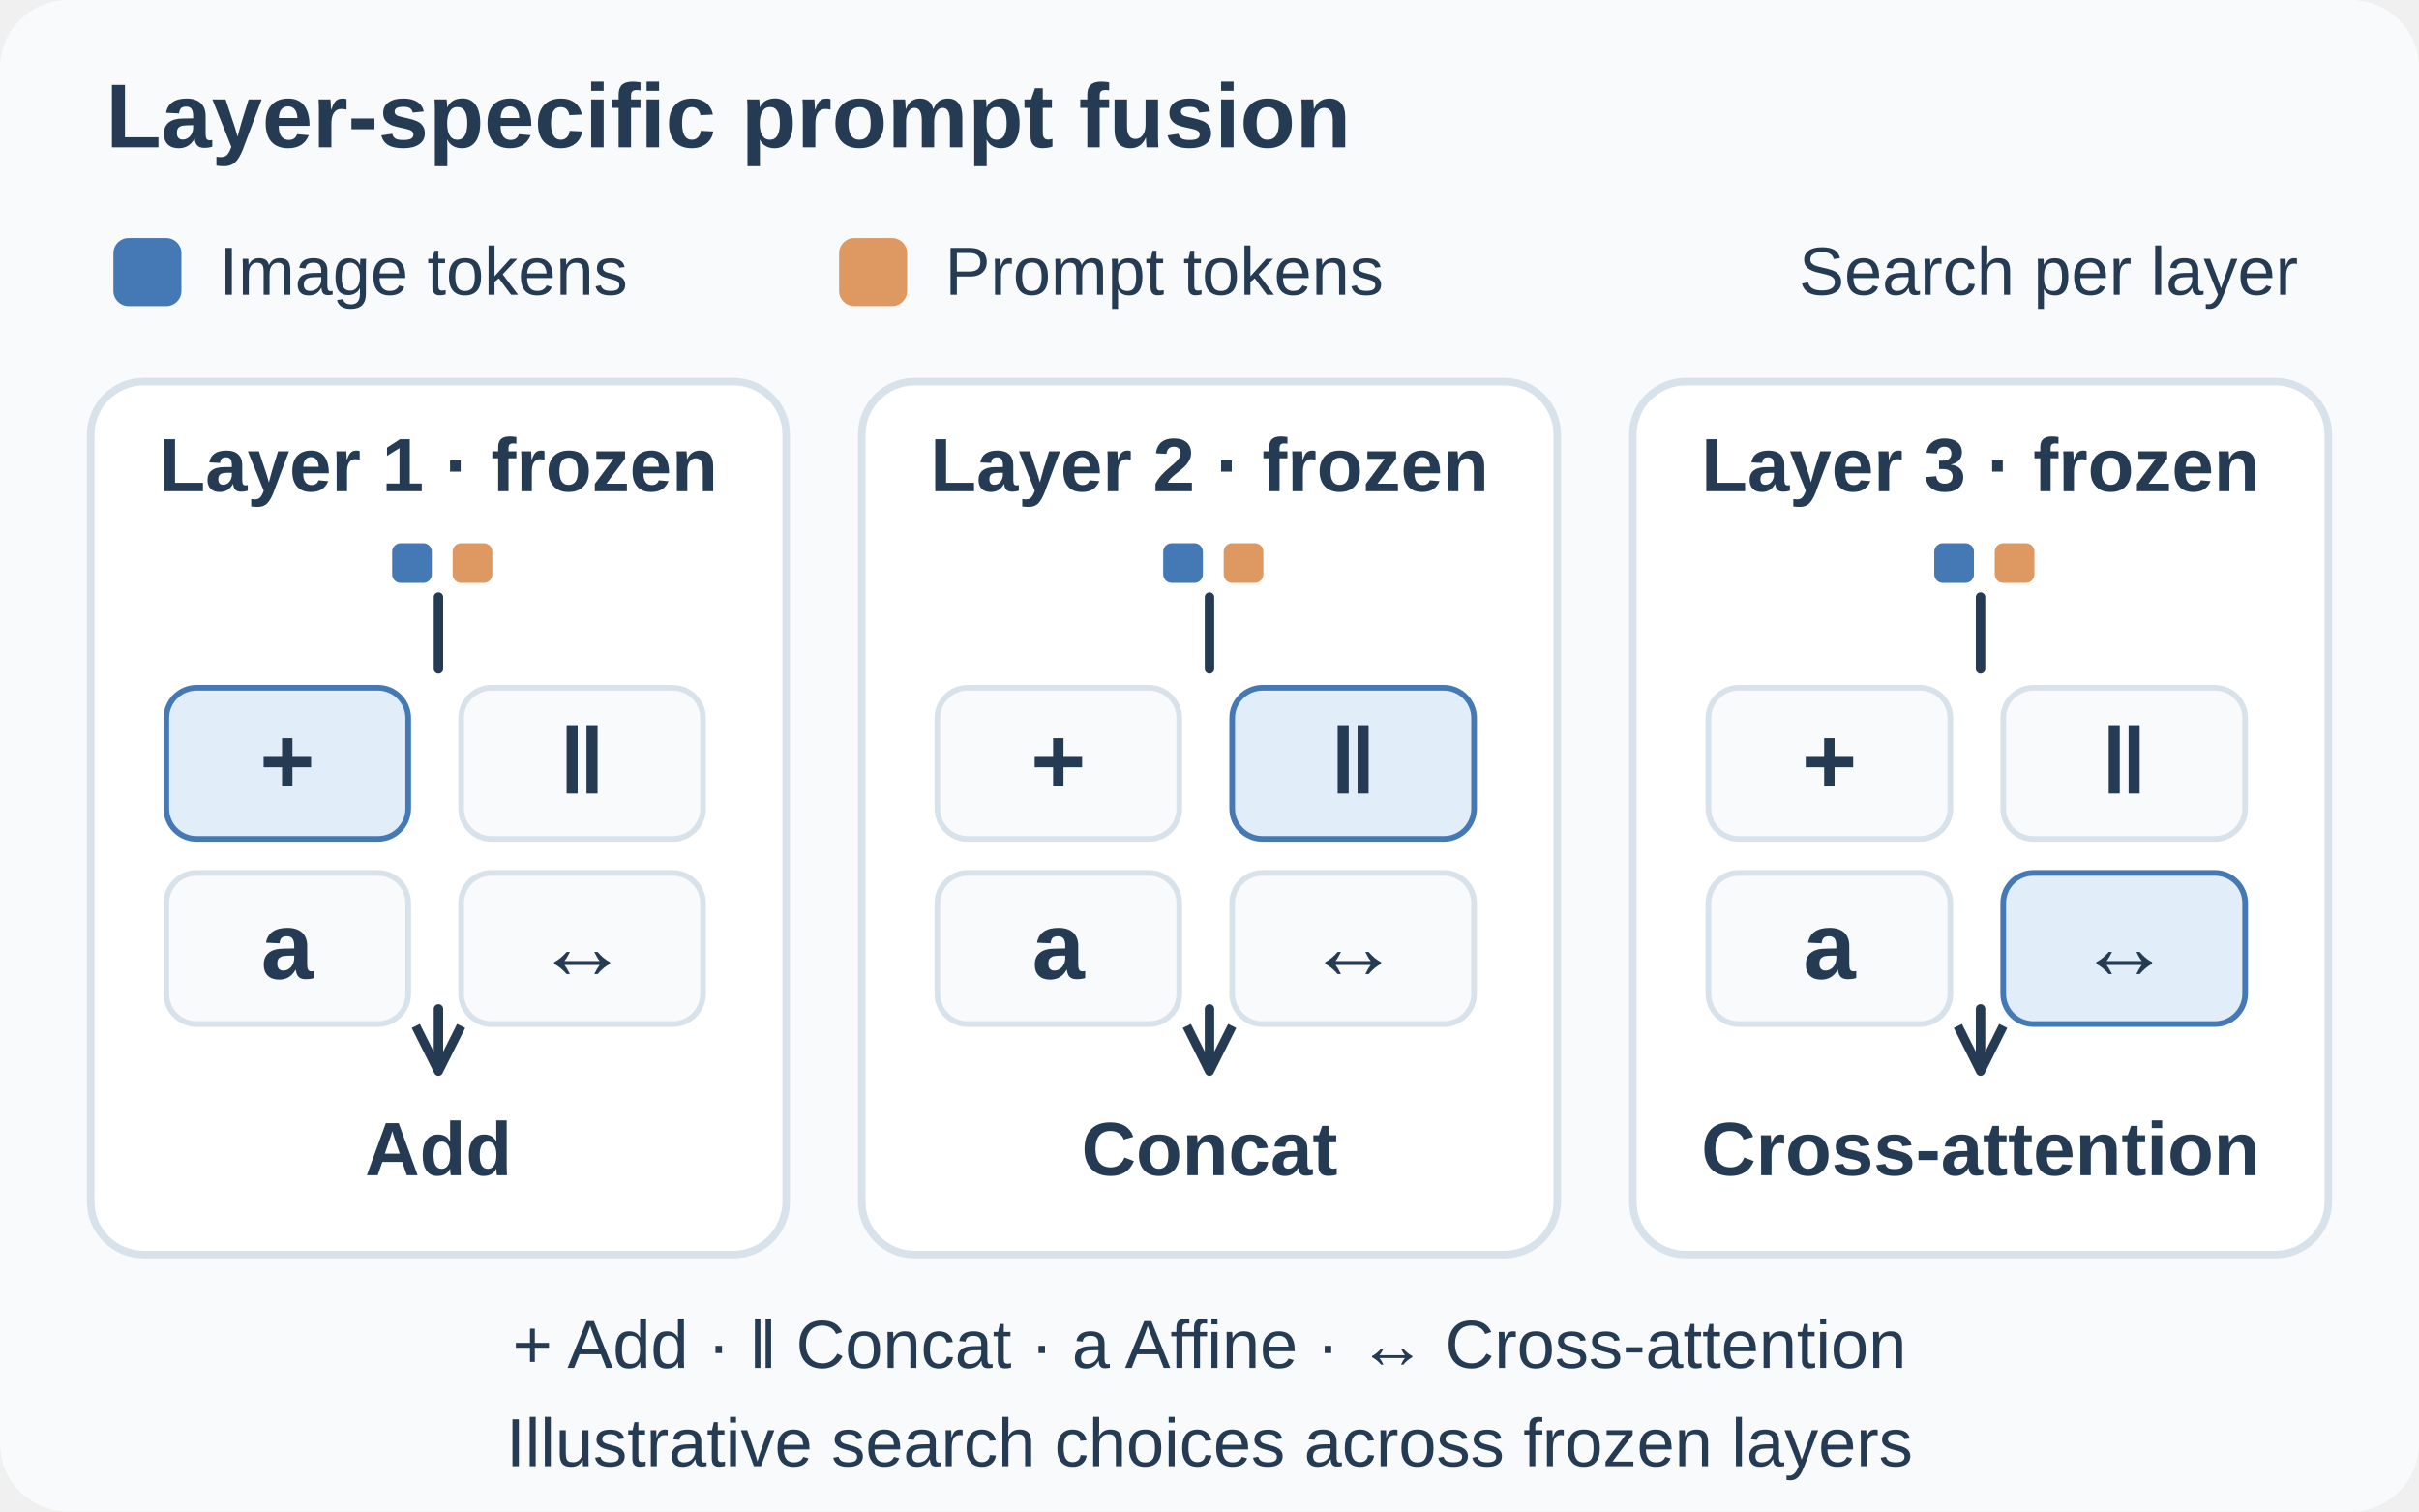
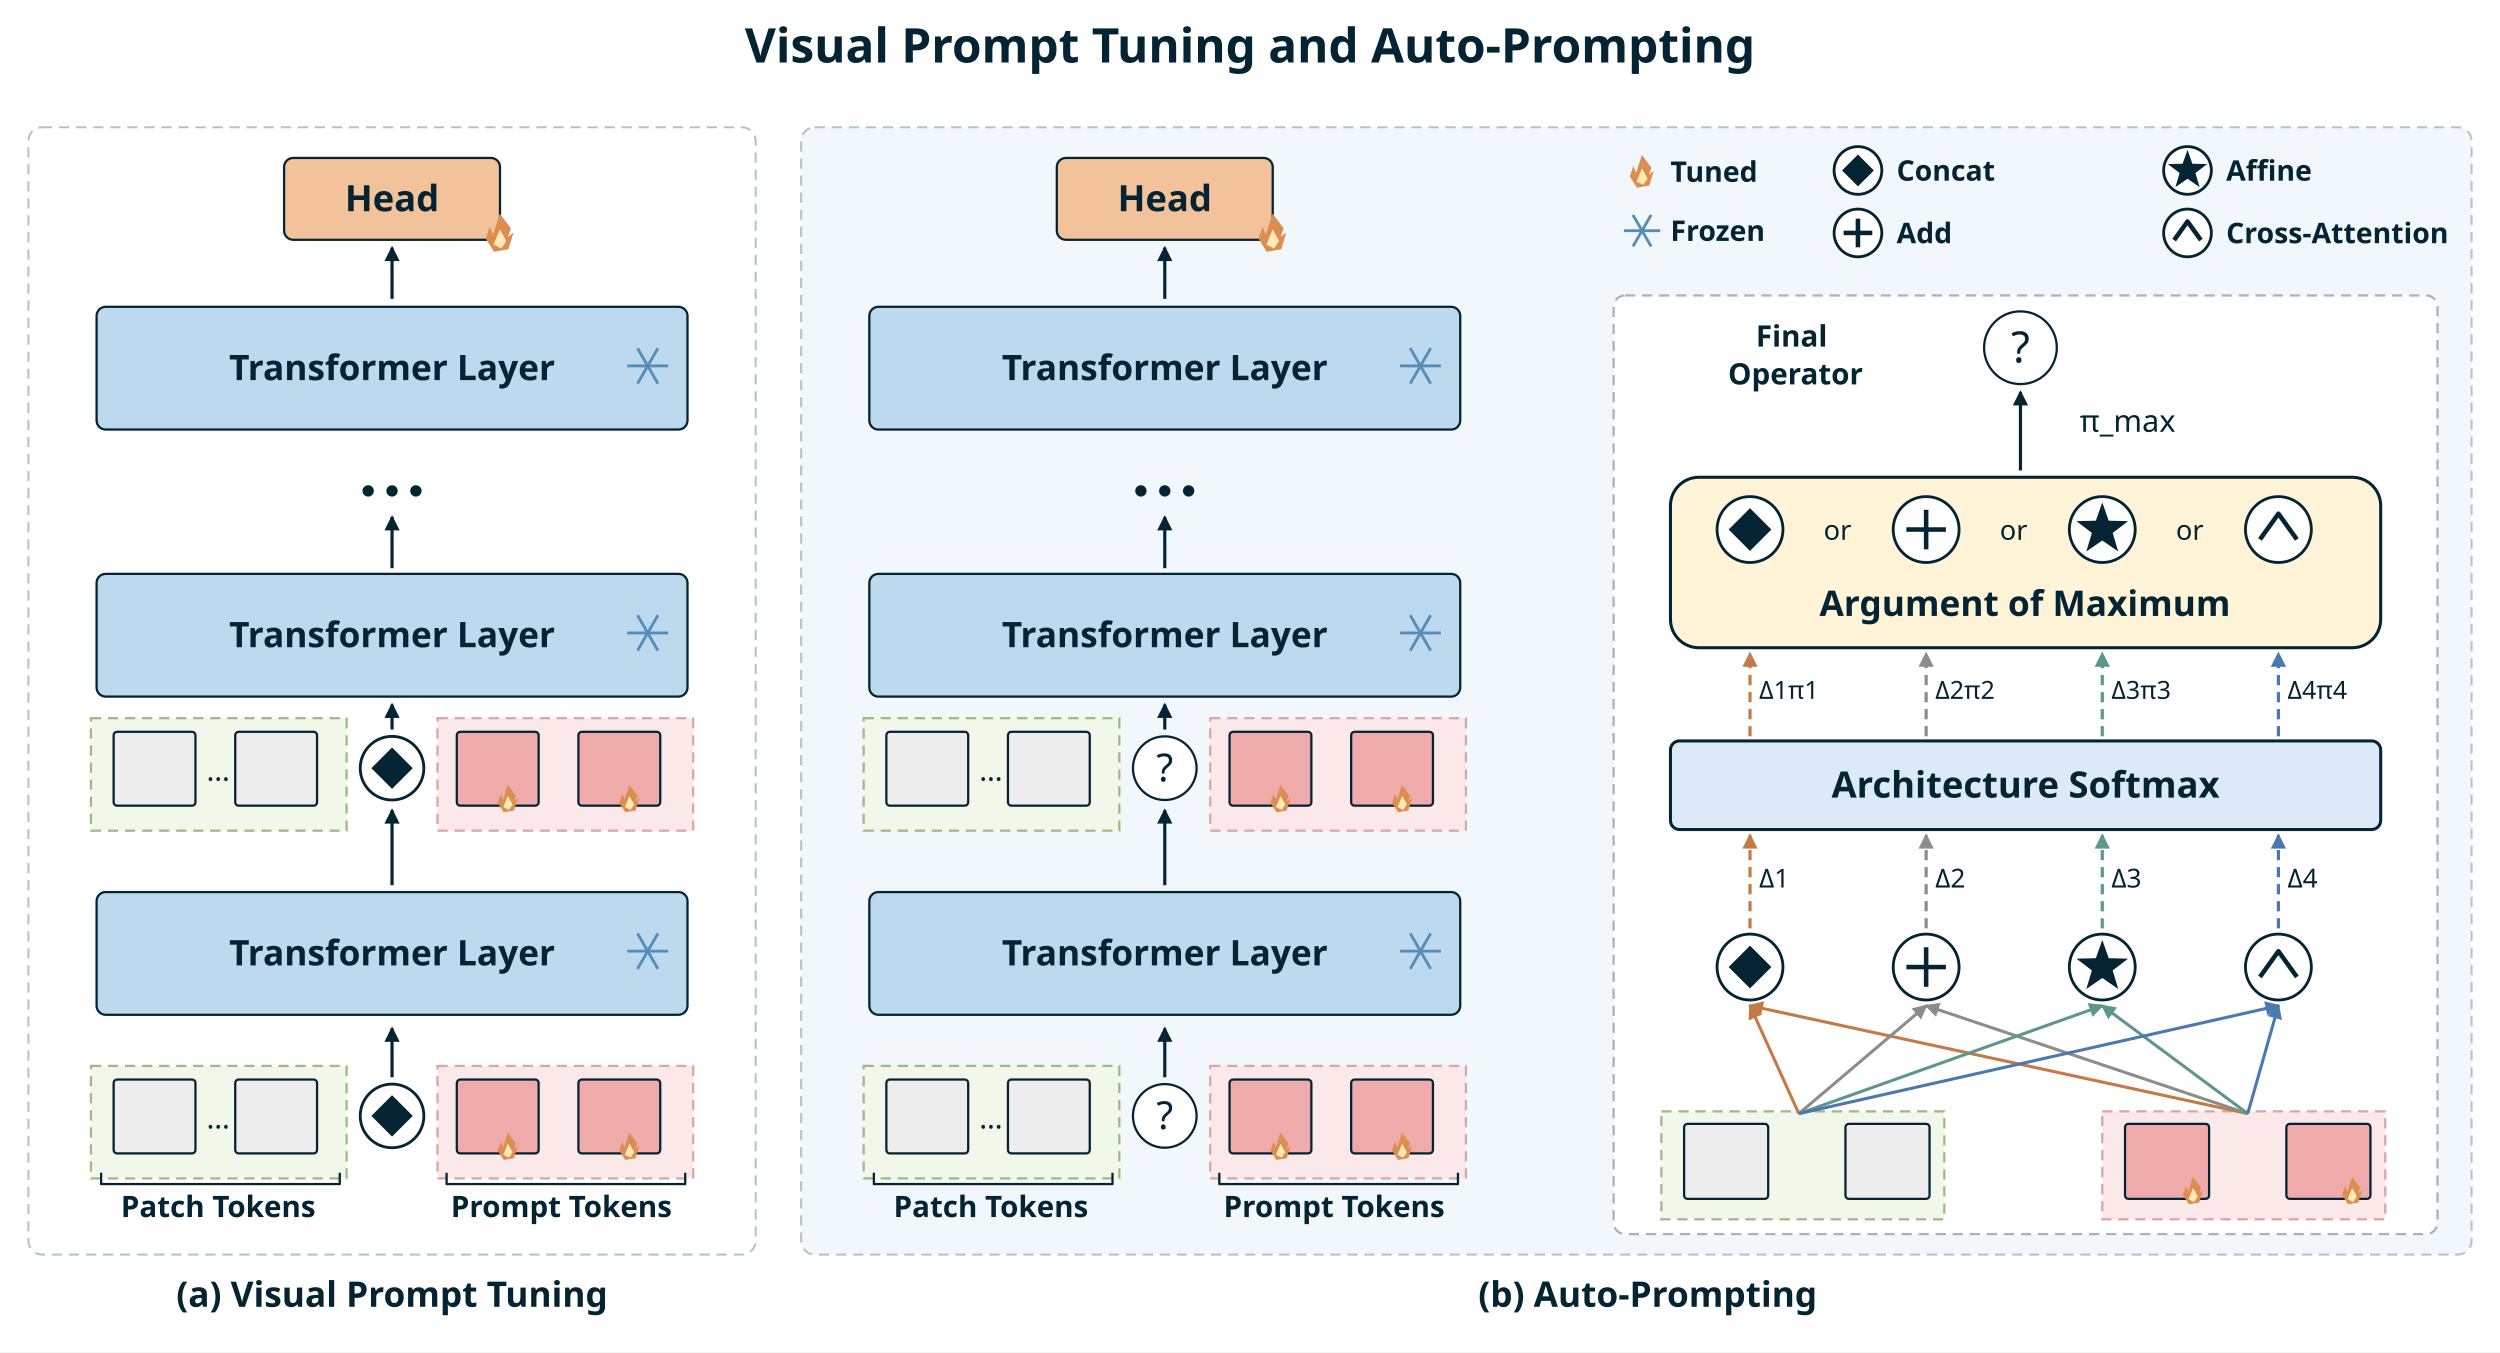
- <svg xmlns="http://www.w3.org/2000/svg" viewBox="0 0 640 400" role="img" aria-labelledby="pf-title pf-desc">
+ <svg xmlns="http://www.w3.org/2000/svg" viewBox="0 0 2200 1190" role="img" aria-labelledby="prompt-fusion-title prompt-fusion-desc">
+   <style>.prompt-fusion-flow{fill:none;stroke:#DC8D50;stroke-width:4;stroke-linecap:round;stroke-dasharray:10 34;opacity:.15;animation:prompt-fusion-travel 2.2s linear infinite,prompt-fusion-active 12s ease-in-out infinite;pointer-events:none}.prompt-fusion-pulse{fill:none;stroke:#D78348;stroke-width:3.8;opacity:.25;animation:prompt-fusion-pulse 12s ease-in-out infinite;pointer-events:none}@keyframes prompt-fusion-travel{to{stroke-dashoffset:-88}}@keyframes prompt-fusion-active{0%,100%{opacity:.05}8%,22%{opacity:1}35%,96%{opacity:.05}}@keyframes prompt-fusion-pulse{0%,100%{opacity:.12}10%,23%{opacity:.9}38%,92%{opacity:.12}}@media(prefers-reduced-motion:reduce){.prompt-fusion-flow,.prompt-fusion-pulse{animation:none;opacity:.15}}</style>
  <defs>
-     <marker id="pf-arrow" viewBox="0 0 10 10" refX="8" refY="5" markerWidth="6" markerHeight="6" orient="auto">
-       <path d="M1 1 9 5 1 9" fill="none" stroke="#243b53" stroke-width="1.6" stroke-linejoin="round" />
+     <marker id="prompt-fusion-arrow-042433" viewBox="0 0 10 10" refX="8" refY="5" markerWidth="6" markerHeight="6" orient="auto">
+       <path d="M1 1L9 5L1 9Z" fill="#042433" />
+     </marker>
+     <marker id="prompt-fusion-arrow-4B78B2" viewBox="0 0 10 10" refX="8" refY="5" markerWidth="6" markerHeight="6" orient="auto">
+       <path d="M1 1L9 5L1 9Z" fill="#4B78B2" />
+     </marker>
+     <marker id="prompt-fusion-arrow-5D968B" viewBox="0 0 10 10" refX="8" refY="5" markerWidth="6" markerHeight="6" orient="auto">
+       <path d="M1 1L9 5L1 9Z" fill="#5D968B" />
+     </marker>
+     <marker id="prompt-fusion-arrow-8B8D89" viewBox="0 0 10 10" refX="8" refY="5" markerWidth="6" markerHeight="6" orient="auto">
+       <path d="M1 1L9 5L1 9Z" fill="#8B8D89" />
+     </marker>
+     <marker id="prompt-fusion-arrow-C77847" viewBox="0 0 10 10" refX="8" refY="5" markerWidth="6" markerHeight="6" orient="auto">
+       <path d="M1 1L9 5L1 9Z" fill="#C77847" />
    </marker>
  </defs>
-   <style>
-     .pf-text{font-family:Arial,sans-serif;fill:#243b53}.pf-title{font-size:24px;font-weight:700}.pf-label{font-size:20px;font-weight:600}.pf-small{font-size:18px}.pf-symbol{font-size:25px;font-weight:600}.pf-line{fill:none;stroke:#243b53;stroke-width:2.5;stroke-linecap:round;marker-end:url(#pf-arrow)}.pf-choice{fill:#f8fafc;stroke:#d8e2eb;stroke-width:1.5}
-     .pf-chosen-one,.pf-chosen-two,.pf-chosen-three{fill:#e1edf8;stroke:#4479b5}.pf-chosen-one{animation:pf-search 7s ease-in-out infinite}.pf-chosen-two{animation:pf-search 7s ease-in-out -2.3s infinite}.pf-chosen-three{animation:pf-search 7s ease-in-out -4.6s infinite}.pf-image-one,.pf-prompt-one{animation:pf-flow-left 7s linear infinite}.pf-prompt-one{animation-delay:-.6s}.pf-image-two,.pf-prompt-two{animation:pf-flow-right 7s linear -2.3s infinite}.pf-prompt-two{animation-delay:-2.9s}.pf-image-three,.pf-prompt-three{animation:pf-flow-low 7s linear -4.6s infinite}.pf-prompt-three{animation-delay:-5.2s}
-     @keyframes pf-search{0%,85%,100%{fill:#e1edf8;stroke:#4479b5}25%,60%{fill:#c1d9ef;stroke:#33998c}}
-     @keyframes pf-flow-left{0%{transform:translate(0,0);opacity:0}10%{opacity:1}42%{transform:translate(-34px,52px);opacity:1}52%{transform:translate(-34px,52px);opacity:0}70%{transform:translate(0,132px);opacity:0}78%{transform:translate(0,132px);opacity:1}100%{transform:translate(0,142px);opacity:0}}
-     @keyframes pf-flow-right{0%{transform:translate(0,0);opacity:0}10%{opacity:1}42%{transform:translate(34px,52px);opacity:1}52%{transform:translate(34px,52px);opacity:0}70%{transform:translate(0,132px);opacity:0}78%{transform:translate(0,132px);opacity:1}100%{transform:translate(0,142px);opacity:0}}
-     @keyframes pf-flow-low{0%{transform:translate(0,0);opacity:0}10%{opacity:1}22%{transform:translate(0,22px);opacity:1}30%{transform:translate(0,22px);opacity:0}46%{transform:translate(34px,100px);opacity:0}54%{transform:translate(34px,100px);opacity:1}66%{transform:translate(34px,104px);opacity:0}76%{transform:translate(0,132px);opacity:0}83%{transform:translate(0,132px);opacity:1}100%{transform:translate(0,142px);opacity:0}}
-     @media(prefers-reduced-motion:reduce){.pf-chosen-one,.pf-chosen-two,.pf-chosen-three,.pf-image-one,.pf-image-two,.pf-image-three,.pf-prompt-one,.pf-prompt-two,.pf-prompt-three{animation:none!important}}
-   </style>
-   <rect width="640" height="400" rx="18" fill="#f8fafc" />
-   <text class="pf-text pf-title" x="28" y="39">Layer-specific prompt fusion</text>
-   <rect x="30" y="63" width="18" height="18" rx="4" fill="#4479b5" />
-   <text class="pf-text pf-small" x="58" y="78">Image tokens</text>
-   <rect x="222" y="63" width="18" height="18" rx="4" fill="#de9862" />
-   <text class="pf-text pf-small" x="250" y="78">Prompt tokens</text>
-   <text class="pf-text pf-small" x="608" y="78" text-anchor="end">Search per layer</text>
-   <g>
-     <rect x="24" y="101" width="184" height="231" rx="14" fill="white" stroke="#d8e2eb" stroke-width="2" />
-     <text class="pf-text pf-label" x="116" y="130" text-anchor="middle">Layer 1 · frozen</text>
-     <path class="pf-line" d="M116 158V177M116 267V282" />
-     <rect class="pf-choice pf-chosen-one" x="44" y="182" width="64" height="40" rx="8" />
-     <rect class="pf-choice" x="122" y="182" width="64" height="40" rx="8" />
-     <rect class="pf-choice" x="44" y="231" width="64" height="40" rx="8" />
-     <rect class="pf-choice" x="122" y="231" width="64" height="40" rx="8" />
-     <text class="pf-text pf-symbol" x="76" y="210" text-anchor="middle">+</text>
-     <text class="pf-text pf-symbol" x="154" y="210" text-anchor="middle">‖</text>
-     <text class="pf-text pf-symbol" x="76" y="259" text-anchor="middle">a</text>
-     <text class="pf-text pf-symbol" x="154" y="259" text-anchor="middle">↔</text>
-     <text class="pf-text pf-label" x="116" y="311" text-anchor="middle">Add</text>
-     <rect class="pf-image-one" x="103" y="143" width="12" height="12" rx="3" fill="#4479b5" stroke="white" stroke-width="1.5" />
-     <rect class="pf-prompt-one" x="119" y="143" width="12" height="12" rx="3" fill="#de9862" stroke="white" stroke-width="1.5" />
-   </g>
-   <g>
-     <rect x="228" y="101" width="184" height="231" rx="14" fill="white" stroke="#d8e2eb" stroke-width="2" />
-     <text class="pf-text pf-label" x="320" y="130" text-anchor="middle">Layer 2 · frozen</text>
-     <path class="pf-line" d="M320 158V177M320 267V282" />
-     <rect class="pf-choice" x="248" y="182" width="64" height="40" rx="8" />
-     <rect class="pf-choice pf-chosen-two" x="326" y="182" width="64" height="40" rx="8" />
-     <rect class="pf-choice" x="248" y="231" width="64" height="40" rx="8" />
-     <rect class="pf-choice" x="326" y="231" width="64" height="40" rx="8" />
-     <text class="pf-text pf-symbol" x="280" y="210" text-anchor="middle">+</text>
-     <text class="pf-text pf-symbol" x="358" y="210" text-anchor="middle">‖</text>
-     <text class="pf-text pf-symbol" x="280" y="259" text-anchor="middle">a</text>
-     <text class="pf-text pf-symbol" x="358" y="259" text-anchor="middle">↔</text>
-     <text class="pf-text pf-label" x="320" y="311" text-anchor="middle">Concat</text>
-     <rect class="pf-image-two" x="307" y="143" width="12" height="12" rx="3" fill="#4479b5" stroke="white" stroke-width="1.5" />
-     <rect class="pf-prompt-two" x="323" y="143" width="12" height="12" rx="3" fill="#de9862" stroke="white" stroke-width="1.5" />
-   </g>
-   <g>
-     <rect x="432" y="101" width="184" height="231" rx="14" fill="white" stroke="#d8e2eb" stroke-width="2" />
-     <text class="pf-text pf-label" x="524" y="130" text-anchor="middle">Layer 3 · frozen</text>
-     <path class="pf-line" d="M524 158V177M524 267V282" />
-     <rect class="pf-choice" x="452" y="182" width="64" height="40" rx="8" />
-     <rect class="pf-choice" x="530" y="182" width="64" height="40" rx="8" />
-     <rect class="pf-choice" x="452" y="231" width="64" height="40" rx="8" />
-     <rect class="pf-choice pf-chosen-three" x="530" y="231" width="64" height="40" rx="8" />
-     <text class="pf-text pf-symbol" x="484" y="210" text-anchor="middle">+</text>
-     <text class="pf-text pf-symbol" x="562" y="210" text-anchor="middle">‖</text>
-     <text class="pf-text pf-symbol" x="484" y="259" text-anchor="middle">a</text>
-     <text class="pf-text pf-symbol" x="562" y="259" text-anchor="middle">↔</text>
-     <text class="pf-text pf-label" x="524" y="311" text-anchor="middle">Cross-attention</text>
-     <rect class="pf-image-three" x="511" y="143" width="12" height="12" rx="3" fill="#4479b5" stroke="white" stroke-width="1.5" />
-     <rect class="pf-prompt-three" x="527" y="143" width="12" height="12" rx="3" fill="#de9862" stroke="white" stroke-width="1.5" />
-   </g>
-   <text class="pf-text pf-small" x="320" y="362" text-anchor="middle">+ Add   ·   ‖ Concat   ·   a Affine   ·   ↔ Cross-attention</text>
-   <text class="pf-text pf-small" x="320" y="388" text-anchor="middle">Illustrative search choices across frozen layers</text>
+   <rect width="100%" height="100%" fill="white" />
+   <text x="1100" y="55" fill="#042433" font-family="Comic Sans MS,sans-serif" font-size="42" font-weight="700" text-anchor="middle">
+     <tspan x="1100" dy="0">Visual Prompt Tuning and Auto-Prompting</tspan>
+   </text>
+   <rect x="25" y="112" width="640" height="992" rx="12" fill="white" stroke="#B6C2C9" stroke-width="1.8" stroke-dasharray="9 6" />
+   <rect x="705" y="112" width="1470" height="992" rx="12" fill="#F1F7FB" stroke="#B6C2C9" stroke-width="1.8" stroke-dasharray="9 6" />
+   <rect x="250" y="139" width="190" height="72" rx="8" fill="#F2C39A" stroke="#042433" stroke-width="2" />
+   <rect x="250" y="139" width="190" height="72" rx="8" class="prompt-fusion-pulse" style="animation-delay:10.5s" />
+   <text x="345.0" y="185.88" fill="#042433" font-family="Comic Sans MS,sans-serif" font-size="32" font-weight="700" text-anchor="middle">
+     <tspan x="345.0" dy="0">Head</tspan>
+   </text>
+   <polygon points="440,189 449,201 446,210 451,206 447,219 435,221 428,210 431,201 434,208" fill="#DC8D50" stroke="#DC8D50" stroke-width="1" />
+   <polygon points="440,203 445,212 441,218 435,215" fill="#FFE9B6" stroke="#FFE9B6" stroke-width="1" />
+   <path d="M345,263 L345,218" fill="none" stroke="#042433" stroke-width="2.8" stroke-linejoin="round" marker-end="url(#prompt-fusion-arrow-042433)" />
+   <path d="M345,263 L345,218" class="prompt-fusion-flow" style="animation-delay:-1.8s,9s" />
+   <rect x="85" y="270" width="520" height="108" rx="8" fill="#BCD9EE" stroke="#042433" stroke-width="2" />
+   <rect x="85" y="270" width="520" height="108" rx="8" class="prompt-fusion-pulse" style="animation-delay:7.5s" />
+   <text x="345.0" y="334.54" fill="#042433" font-family="Comic Sans MS,sans-serif" font-size="31" font-weight="700" text-anchor="middle">
+     <tspan x="345.0" dy="0">Transformer Layer</tspan>
+   </text>
+   <path d="M552.0,322.0 L588.0,322.0" fill="none" stroke="#568DB7" stroke-width="2.5" stroke-linejoin="round" />
+   <path d="M561.0,306.412 L579.0,337.588" fill="none" stroke="#568DB7" stroke-width="2.5" stroke-linejoin="round" />
+   <path d="M579.0,306.412 L561.0,337.588" fill="none" stroke="#568DB7" stroke-width="2.5" stroke-linejoin="round" />
+   <rect x="85" y="505" width="520" height="108" rx="8" fill="#BCD9EE" stroke="#042433" stroke-width="2" />
+   <rect x="85" y="505" width="520" height="108" rx="8" class="prompt-fusion-pulse" style="animation-delay:4.5s" />
+   <text x="345.0" y="569.54" fill="#042433" font-family="Comic Sans MS,sans-serif" font-size="31" font-weight="700" text-anchor="middle">
+     <tspan x="345.0" dy="0">Transformer Layer</tspan>
+   </text>
+   <path d="M552.0,557.0 L588.0,557.0" fill="none" stroke="#568DB7" stroke-width="2.5" stroke-linejoin="round" />
+   <path d="M561.0,541.412 L579.0,572.588" fill="none" stroke="#568DB7" stroke-width="2.5" stroke-linejoin="round" />
+   <path d="M579.0,541.412 L561.0,572.588" fill="none" stroke="#568DB7" stroke-width="2.5" stroke-linejoin="round" />
+   <rect x="85" y="785" width="520" height="108" rx="8" fill="#BCD9EE" stroke="#042433" stroke-width="2" />
+   <rect x="85" y="785" width="520" height="108" rx="8" class="prompt-fusion-pulse" style="animation-delay:1.5s" />
+   <text x="345.0" y="849.54" fill="#042433" font-family="Comic Sans MS,sans-serif" font-size="31" font-weight="700" text-anchor="middle">
+     <tspan x="345.0" dy="0">Transformer Layer</tspan>
+   </text>
+   <path d="M552.0,837.0 L588.0,837.0" fill="none" stroke="#568DB7" stroke-width="2.5" stroke-linejoin="round" />
+   <path d="M561.0,821.412 L579.0,852.588" fill="none" stroke="#568DB7" stroke-width="2.5" stroke-linejoin="round" />
+   <path d="M579.0,821.412 L561.0,852.588" fill="none" stroke="#568DB7" stroke-width="2.5" stroke-linejoin="round" />
+   <ellipse cx="324" cy="432" rx="4" ry="4" fill="#042433" stroke="#042433" stroke-width="2" />
+   <ellipse cx="345" cy="432" rx="4" ry="4" fill="#042433" stroke="#042433" stroke-width="2" />
+   <ellipse cx="366" cy="432" rx="4" ry="4" fill="#042433" stroke="#042433" stroke-width="2" />
+   <path d="M345,500 L345,455" fill="none" stroke="#042433" stroke-width="2.8" stroke-linejoin="round" marker-end="url(#prompt-fusion-arrow-042433)" />
+   <path d="M345,500 L345,455" class="prompt-fusion-flow" style="animation-delay:-1.2s,6s" />
+   <rect x="80" y="632" width="225" height="99" rx="0" fill="#F1F7E9" stroke="#9EBA85" stroke-width="2" stroke-dasharray="9 6" />
+   <rect x="385" y="632" width="225" height="99" rx="0" fill="#FBE9E9" stroke="#DCA6A6" stroke-width="2" stroke-dasharray="9 6" />
+   <rect x="100" y="644" width="72" height="65" rx="3" fill="#EDEDED" stroke="#042433" stroke-width="2" />
+   <rect x="100" y="644" width="72" height="65" rx="3" class="prompt-fusion-pulse" style="animation-delay:3s" />
+   <rect x="207" y="644" width="72" height="65" rx="3" fill="#EDEDED" stroke="#042433" stroke-width="2" />
+   <rect x="207" y="644" width="72" height="65" rx="3" class="prompt-fusion-pulse" style="animation-delay:3s" />
+   <text x="192" y="687" fill="#042433" font-family="Comic Sans MS,sans-serif" font-size="26" font-weight="400" text-anchor="middle">
+     <tspan x="192" dy="0">…</tspan>
+   </text>
+   <rect x="402" y="644" width="72" height="65" rx="3" fill="#EFAAAA" stroke="#042433" stroke-width="2" />
+   <rect x="402" y="644" width="72" height="65" rx="3" class="prompt-fusion-pulse" style="animation-delay:3s" />
+   <rect x="509" y="644" width="72" height="65" rx="3" fill="#EFAAAA" stroke="#042433" stroke-width="2" />
+   <rect x="509" y="644" width="72" height="65" rx="3" class="prompt-fusion-pulse" style="animation-delay:3s" />
+   <polygon points="447,691.8 453.3,700.2 451.2,706.5 454.7,703.7 451.9,712.8 443.5,714.2 438.6,706.5 440.7,700.2 442.8,705.1" fill="#DC8D50" stroke="#DC8D50" stroke-width="1" />
+   <polygon points="447,701.6 450.5,707.9 447.7,712.1 443.5,710.0" fill="#FFE9B6" stroke="#FFE9B6" stroke-width="1" />
+   <polygon points="554,691.8 560.3,700.2 558.2,706.5 561.7,703.7 558.9,712.8 550.5,714.2 545.6,706.5 547.7,700.2 549.8,705.1" fill="#DC8D50" stroke="#DC8D50" stroke-width="1" />
+   <polygon points="554,701.6 557.5,707.9 554.7,712.1 550.5,710.0" fill="#FFE9B6" stroke="#FFE9B6" stroke-width="1" />
+   <ellipse cx="345" cy="676" rx="28" ry="28" fill="white" stroke="#042433" stroke-width="2.5" />
+   <polygon points="345,659.2 361.8,676 345,692.8 328.2,676" fill="#042433" stroke="#042433" stroke-width="2" />
+   <path d="M345,642 L345,620" fill="none" stroke="#042433" stroke-width="2.8" stroke-linejoin="round" marker-end="url(#prompt-fusion-arrow-042433)" />
+   <path d="M345,642 L345,620" class="prompt-fusion-flow" style="animation-delay:-0.9s,4.5s" />
+   <rect x="80" y="938" width="225" height="99" rx="0" fill="#F1F7E9" stroke="#9EBA85" stroke-width="2" stroke-dasharray="9 6" />
+   <rect x="385" y="938" width="225" height="99" rx="0" fill="#FBE9E9" stroke="#DCA6A6" stroke-width="2" stroke-dasharray="9 6" />
+   <rect x="100" y="950" width="72" height="65" rx="3" fill="#EDEDED" stroke="#042433" stroke-width="2" />
+   <rect x="100" y="950" width="72" height="65" rx="3" class="prompt-fusion-pulse" style="animation-delay:0s" />
+   <rect x="207" y="950" width="72" height="65" rx="3" fill="#EDEDED" stroke="#042433" stroke-width="2" />
+   <rect x="207" y="950" width="72" height="65" rx="3" class="prompt-fusion-pulse" style="animation-delay:0s" />
+   <text x="192" y="993" fill="#042433" font-family="Comic Sans MS,sans-serif" font-size="26" font-weight="400" text-anchor="middle">
+     <tspan x="192" dy="0">…</tspan>
+   </text>
+   <rect x="402" y="950" width="72" height="65" rx="3" fill="#EFAAAA" stroke="#042433" stroke-width="2" />
+   <rect x="402" y="950" width="72" height="65" rx="3" class="prompt-fusion-pulse" style="animation-delay:0s" />
+   <rect x="509" y="950" width="72" height="65" rx="3" fill="#EFAAAA" stroke="#042433" stroke-width="2" />
+   <rect x="509" y="950" width="72" height="65" rx="3" class="prompt-fusion-pulse" style="animation-delay:0s" />
+   <polygon points="447,997.8 453.3,1006.2 451.2,1012.5 454.7,1009.7 451.9,1018.8 443.5,1020.2 438.6,1012.5 440.7,1006.2 442.8,1011.1" fill="#DC8D50" stroke="#DC8D50" stroke-width="1" />
+   <polygon points="447,1007.6 450.5,1013.9 447.7,1018.1 443.5,1016.0" fill="#FFE9B6" stroke="#FFE9B6" stroke-width="1" />
+   <polygon points="554,997.8 560.3,1006.2 558.2,1012.5 561.7,1009.7 558.9,1018.8 550.5,1020.2 545.6,1012.5 547.7,1006.2 549.8,1011.1" fill="#DC8D50" stroke="#DC8D50" stroke-width="1" />
+   <polygon points="554,1007.6 557.5,1013.9 554.7,1018.1 550.5,1016.0" fill="#FFE9B6" stroke="#FFE9B6" stroke-width="1" />
+   <ellipse cx="345" cy="982" rx="28" ry="28" fill="white" stroke="#042433" stroke-width="2.5" />
+   <polygon points="345,965.2 361.8,982 345,998.8 328.2,982" fill="#042433" stroke="#042433" stroke-width="2" />
+   <path d="M345,948 L345,905" fill="none" stroke="#042433" stroke-width="2.8" stroke-linejoin="round" marker-end="url(#prompt-fusion-arrow-042433)" />
+   <path d="M345,948 L345,905" class="prompt-fusion-flow" style="animation-delay:-0.3s,1.5s" />
+   <path d="M345,779 L345,713" fill="none" stroke="#042433" stroke-width="2.8" stroke-linejoin="round" marker-end="url(#prompt-fusion-arrow-042433)" />
+   <path d="M345,779 L345,713" class="prompt-fusion-flow" style="animation-delay:-0.6s,3s" />
+   <text x="192" y="1071" fill="#042433" font-family="Comic Sans MS,sans-serif" font-size="26" font-weight="700" text-anchor="middle">
+     <tspan x="192" dy="0">Patch Tokens</tspan>
+   </text>
+   <text x="494" y="1071" fill="#042433" font-family="Comic Sans MS,sans-serif" font-size="26" font-weight="700" text-anchor="middle">
+     <tspan x="494" dy="0">Prompt Tokens</tspan>
+   </text>
+   <path d="M89,1032 L89,1042 L299,1042 L299,1032" fill="none" stroke="#042433" stroke-width="2" stroke-linejoin="round" />
+   <path d="M393,1032 L393,1042 L603,1042 L603,1032" fill="none" stroke="#042433" stroke-width="2" stroke-linejoin="round" />
+   <rect x="930" y="139" width="190" height="72" rx="8" fill="#F2C39A" stroke="#042433" stroke-width="2" />
+   <rect x="930" y="139" width="190" height="72" rx="8" class="prompt-fusion-pulse" style="animation-delay:10.5s" />
+   <text x="1025.0" y="185.88" fill="#042433" font-family="Comic Sans MS,sans-serif" font-size="32" font-weight="700" text-anchor="middle">
+     <tspan x="1025.0" dy="0">Head</tspan>
+   </text>
+   <polygon points="1120,189 1129,201 1126,210 1131,206 1127,219 1115,221 1108,210 1111,201 1114,208" fill="#DC8D50" stroke="#DC8D50" stroke-width="1" />
+   <polygon points="1120,203 1125,212 1121,218 1115,215" fill="#FFE9B6" stroke="#FFE9B6" stroke-width="1" />
+   <path d="M1025,263 L1025,218" fill="none" stroke="#042433" stroke-width="2.8" stroke-linejoin="round" marker-end="url(#prompt-fusion-arrow-042433)" />
+   <path d="M1025,263 L1025,218" class="prompt-fusion-flow" style="animation-delay:-1.8s,9s" />
+   <rect x="765" y="270" width="520" height="108" rx="8" fill="#BCD9EE" stroke="#042433" stroke-width="2" />
+   <rect x="765" y="270" width="520" height="108" rx="8" class="prompt-fusion-pulse" style="animation-delay:7.5s" />
+   <text x="1025.0" y="334.54" fill="#042433" font-family="Comic Sans MS,sans-serif" font-size="31" font-weight="700" text-anchor="middle">
+     <tspan x="1025.0" dy="0">Transformer Layer</tspan>
+   </text>
+   <path d="M1232.0,322.0 L1268.0,322.0" fill="none" stroke="#568DB7" stroke-width="2.5" stroke-linejoin="round" />
+   <path d="M1241.0,306.412 L1259.0,337.588" fill="none" stroke="#568DB7" stroke-width="2.5" stroke-linejoin="round" />
+   <path d="M1259.0,306.412 L1241.0,337.588" fill="none" stroke="#568DB7" stroke-width="2.5" stroke-linejoin="round" />
+   <rect x="765" y="505" width="520" height="108" rx="8" fill="#BCD9EE" stroke="#042433" stroke-width="2" />
+   <rect x="765" y="505" width="520" height="108" rx="8" class="prompt-fusion-pulse" style="animation-delay:4.5s" />
+   <text x="1025.0" y="569.54" fill="#042433" font-family="Comic Sans MS,sans-serif" font-size="31" font-weight="700" text-anchor="middle">
+     <tspan x="1025.0" dy="0">Transformer Layer</tspan>
+   </text>
+   <path d="M1232.0,557.0 L1268.0,557.0" fill="none" stroke="#568DB7" stroke-width="2.5" stroke-linejoin="round" />
+   <path d="M1241.0,541.412 L1259.0,572.588" fill="none" stroke="#568DB7" stroke-width="2.5" stroke-linejoin="round" />
+   <path d="M1259.0,541.412 L1241.0,572.588" fill="none" stroke="#568DB7" stroke-width="2.5" stroke-linejoin="round" />
+   <rect x="765" y="785" width="520" height="108" rx="8" fill="#BCD9EE" stroke="#042433" stroke-width="2" />
+   <rect x="765" y="785" width="520" height="108" rx="8" class="prompt-fusion-pulse" style="animation-delay:1.5s" />
+   <text x="1025.0" y="849.54" fill="#042433" font-family="Comic Sans MS,sans-serif" font-size="31" font-weight="700" text-anchor="middle">
+     <tspan x="1025.0" dy="0">Transformer Layer</tspan>
+   </text>
+   <path d="M1232.0,837.0 L1268.0,837.0" fill="none" stroke="#568DB7" stroke-width="2.5" stroke-linejoin="round" />
+   <path d="M1241.0,821.412 L1259.0,852.588" fill="none" stroke="#568DB7" stroke-width="2.5" stroke-linejoin="round" />
+   <path d="M1259.0,821.412 L1241.0,852.588" fill="none" stroke="#568DB7" stroke-width="2.5" stroke-linejoin="round" />
+   <ellipse cx="1004" cy="432" rx="4" ry="4" fill="#042433" stroke="#042433" stroke-width="2" />
+   <ellipse cx="1025" cy="432" rx="4" ry="4" fill="#042433" stroke="#042433" stroke-width="2" />
+   <ellipse cx="1046" cy="432" rx="4" ry="4" fill="#042433" stroke="#042433" stroke-width="2" />
+   <path d="M1025,500 L1025,455" fill="none" stroke="#042433" stroke-width="2.8" stroke-linejoin="round" marker-end="url(#prompt-fusion-arrow-042433)" />
+   <path d="M1025,500 L1025,455" class="prompt-fusion-flow" style="animation-delay:-1.2s,6s" />
+   <rect x="760" y="632" width="225" height="99" rx="0" fill="#F1F7E9" stroke="#9EBA85" stroke-width="2" stroke-dasharray="9 6" />
+   <rect x="1065" y="632" width="225" height="99" rx="0" fill="#FBE9E9" stroke="#DCA6A6" stroke-width="2" stroke-dasharray="9 6" />
+   <rect x="780" y="644" width="72" height="65" rx="3" fill="#EDEDED" stroke="#042433" stroke-width="2" />
+   <rect x="780" y="644" width="72" height="65" rx="3" class="prompt-fusion-pulse" style="animation-delay:3s" />
+   <rect x="887" y="644" width="72" height="65" rx="3" fill="#EDEDED" stroke="#042433" stroke-width="2" />
+   <rect x="887" y="644" width="72" height="65" rx="3" class="prompt-fusion-pulse" style="animation-delay:3s" />
+   <text x="872" y="687" fill="#042433" font-family="Comic Sans MS,sans-serif" font-size="26" font-weight="400" text-anchor="middle">
+     <tspan x="872" dy="0">…</tspan>
+   </text>
+   <rect x="1082" y="644" width="72" height="65" rx="3" fill="#EFAAAA" stroke="#042433" stroke-width="2" />
+   <rect x="1082" y="644" width="72" height="65" rx="3" class="prompt-fusion-pulse" style="animation-delay:3s" />
+   <rect x="1189" y="644" width="72" height="65" rx="3" fill="#EFAAAA" stroke="#042433" stroke-width="2" />
+   <rect x="1189" y="644" width="72" height="65" rx="3" class="prompt-fusion-pulse" style="animation-delay:3s" />
+   <polygon points="1127,691.8 1133.3,700.2 1131.2,706.5 1134.7,703.7 1131.9,712.8 1123.5,714.2 1118.6,706.5 1120.7,700.2 1122.8,705.1" fill="#DC8D50" stroke="#DC8D50" stroke-width="1" />
+   <polygon points="1127,701.6 1130.5,707.9 1127.7,712.1 1123.5,710.0" fill="#FFE9B6" stroke="#FFE9B6" stroke-width="1" />
+   <polygon points="1234,691.8 1240.3,700.2 1238.2,706.5 1241.7,703.7 1238.9,712.8 1230.5,714.2 1225.6,706.5 1227.7,700.2 1229.8,705.1" fill="#DC8D50" stroke="#DC8D50" stroke-width="1" />
+   <polygon points="1234,701.6 1237.5,707.9 1234.7,712.1 1230.5,710.0" fill="#FFE9B6" stroke="#FFE9B6" stroke-width="1" />
+   <ellipse cx="1025" cy="676" rx="28" ry="28" fill="white" stroke="#042433" stroke-width="2" />
+   <text x="1025" y="687.56" fill="#042433" font-family="Comic Sans MS,sans-serif" font-size="34" font-weight="400" text-anchor="middle">
+     <tspan x="1025" dy="0">?</tspan>
+   </text>
+   <path d="M1025,642 L1025,620" fill="none" stroke="#042433" stroke-width="2.8" stroke-linejoin="round" marker-end="url(#prompt-fusion-arrow-042433)" />
+   <path d="M1025,642 L1025,620" class="prompt-fusion-flow" style="animation-delay:-0.9s,4.5s" />
+   <rect x="760" y="938" width="225" height="99" rx="0" fill="#F1F7E9" stroke="#9EBA85" stroke-width="2" stroke-dasharray="9 6" />
+   <rect x="1065" y="938" width="225" height="99" rx="0" fill="#FBE9E9" stroke="#DCA6A6" stroke-width="2" stroke-dasharray="9 6" />
+   <rect x="780" y="950" width="72" height="65" rx="3" fill="#EDEDED" stroke="#042433" stroke-width="2" />
+   <rect x="780" y="950" width="72" height="65" rx="3" class="prompt-fusion-pulse" style="animation-delay:0s" />
+   <rect x="887" y="950" width="72" height="65" rx="3" fill="#EDEDED" stroke="#042433" stroke-width="2" />
+   <rect x="887" y="950" width="72" height="65" rx="3" class="prompt-fusion-pulse" style="animation-delay:0s" />
+   <text x="872" y="993" fill="#042433" font-family="Comic Sans MS,sans-serif" font-size="26" font-weight="400" text-anchor="middle">
+     <tspan x="872" dy="0">…</tspan>
+   </text>
+   <rect x="1082" y="950" width="72" height="65" rx="3" fill="#EFAAAA" stroke="#042433" stroke-width="2" />
+   <rect x="1082" y="950" width="72" height="65" rx="3" class="prompt-fusion-pulse" style="animation-delay:0s" />
+   <rect x="1189" y="950" width="72" height="65" rx="3" fill="#EFAAAA" stroke="#042433" stroke-width="2" />
+   <rect x="1189" y="950" width="72" height="65" rx="3" class="prompt-fusion-pulse" style="animation-delay:0s" />
+   <polygon points="1127,997.8 1133.3,1006.2 1131.2,1012.5 1134.7,1009.7 1131.9,1018.8 1123.5,1020.2 1118.6,1012.5 1120.7,1006.2 1122.8,1011.1" fill="#DC8D50" stroke="#DC8D50" stroke-width="1" />
+   <polygon points="1127,1007.6 1130.5,1013.9 1127.7,1018.1 1123.5,1016.0" fill="#FFE9B6" stroke="#FFE9B6" stroke-width="1" />
+   <polygon points="1234,997.8 1240.3,1006.2 1238.2,1012.5 1241.7,1009.7 1238.9,1018.8 1230.5,1020.2 1225.6,1012.5 1227.7,1006.2 1229.8,1011.1" fill="#DC8D50" stroke="#DC8D50" stroke-width="1" />
+   <polygon points="1234,1007.6 1237.5,1013.9 1234.7,1018.1 1230.5,1016.0" fill="#FFE9B6" stroke="#FFE9B6" stroke-width="1" />
+   <ellipse cx="1025" cy="982" rx="28" ry="28" fill="white" stroke="#042433" stroke-width="2" />
+   <text x="1025" y="993.56" fill="#042433" font-family="Comic Sans MS,sans-serif" font-size="34" font-weight="400" text-anchor="middle">
+     <tspan x="1025" dy="0">?</tspan>
+   </text>
+   <path d="M1025,948 L1025,905" fill="none" stroke="#042433" stroke-width="2.8" stroke-linejoin="round" marker-end="url(#prompt-fusion-arrow-042433)" />
+   <path d="M1025,948 L1025,905" class="prompt-fusion-flow" style="animation-delay:-0.3s,1.5s" />
+   <path d="M1025,779 L1025,713" fill="none" stroke="#042433" stroke-width="2.8" stroke-linejoin="round" marker-end="url(#prompt-fusion-arrow-042433)" />
+   <path d="M1025,779 L1025,713" class="prompt-fusion-flow" style="animation-delay:-0.6s,3s" />
+   <text x="872" y="1071" fill="#042433" font-family="Comic Sans MS,sans-serif" font-size="26" font-weight="700" text-anchor="middle">
+     <tspan x="872" dy="0">Patch Tokens</tspan>
+   </text>
+   <text x="1174" y="1071" fill="#042433" font-family="Comic Sans MS,sans-serif" font-size="26" font-weight="700" text-anchor="middle">
+     <tspan x="1174" dy="0">Prompt Tokens</tspan>
+   </text>
+   <path d="M769,1032 L769,1042 L979,1042 L979,1032" fill="none" stroke="#042433" stroke-width="2" stroke-linejoin="round" />
+   <path d="M1073,1032 L1073,1042 L1283,1042 L1283,1032" fill="none" stroke="#042433" stroke-width="2" stroke-linejoin="round" />
+   <text x="345" y="1150" fill="#042433" font-family="Comic Sans MS,sans-serif" font-size="31" font-weight="700" text-anchor="middle">
+     <tspan x="345" dy="0">(a) Visual Prompt Tuning</tspan>
+   </text>
+   <text x="1450" y="1150" fill="#042433" font-family="Comic Sans MS,sans-serif" font-size="31" font-weight="700" text-anchor="middle">
+     <tspan x="1450" dy="0">(b) Auto-Prompting</tspan>
+   </text>
+   <polygon points="1445,137.4 1452.65,147.6 1450.1,155.25 1454.35,151.85 1450.95,162.9 1440.75,164.6 1434.8,155.25 1437.35,147.6 1439.9,153.55" fill="#DC8D50" stroke="#DC8D50" stroke-width="1" />
+   <polygon points="1445,149.3 1449.25,156.95 1445.85,162.05 1440.75,159.5" fill="#FFE9B6" stroke="#FFE9B6" stroke-width="1" />
+   <text x="1470" y="160" fill="#042433" font-family="Comic Sans MS,sans-serif" font-size="25" font-weight="700" text-anchor="start">
+     <tspan x="1470" dy="0">Tuned</tspan>
+   </text>
+   <path d="M1429.0,203.0 L1461.0,203.0" fill="none" stroke="#568DB7" stroke-width="2.5" stroke-linejoin="round" />
+   <path d="M1437.0,189.144 L1453.0,216.856" fill="none" stroke="#568DB7" stroke-width="2.5" stroke-linejoin="round" />
+   <path d="M1453.0,189.144 L1437.0,216.856" fill="none" stroke="#568DB7" stroke-width="2.5" stroke-linejoin="round" />
+   <text x="1470" y="212" fill="#042433" font-family="Comic Sans MS,sans-serif" font-size="25" font-weight="700" text-anchor="start">
+     <tspan x="1470" dy="0">Frozen</tspan>
+   </text>
+   <ellipse cx="1635" cy="150" rx="21" ry="21" fill="white" stroke="#042433" stroke-width="2.5" />
+   <polygon points="1635,137.4 1647.6,150 1635,162.6 1622.4,150" fill="#042433" stroke="#042433" stroke-width="2" />
+   <text x="1669" y="159" fill="#042433" font-family="Comic Sans MS,sans-serif" font-size="25" font-weight="700" text-anchor="start">
+     <tspan x="1669" dy="0">Concat</tspan>
+   </text>
+   <ellipse cx="1925" cy="150" rx="21" ry="21" fill="white" stroke="#042433" stroke-width="2.5" />
+   <polygon points="1925.0,134.88 1928.58,145.073 1939.38,145.328 1930.792,151.882 1933.887,162.232 1925.0,156.09 1916.113,162.232 1919.208,151.882 1910.62,145.328 1921.42,145.073" fill="#042433" stroke="#042433" stroke-width="2" />
+   <text x="1959" y="159" fill="#042433" font-family="Comic Sans MS,sans-serif" font-size="25" font-weight="700" text-anchor="start">
+     <tspan x="1959" dy="0">Affine</tspan>
+   </text>
+   <ellipse cx="1635" cy="205" rx="21" ry="21" fill="white" stroke="#042433" stroke-width="2.5" />
+   <path d="M1622.4,205 L1647.6,205" fill="none" stroke="#042433" stroke-width="4" stroke-linejoin="round" />
+   <path d="M1635,192.4 L1635,217.6" fill="none" stroke="#042433" stroke-width="4" stroke-linejoin="round" />
+   <text x="1669" y="214" fill="#042433" font-family="Comic Sans MS,sans-serif" font-size="25" font-weight="700" text-anchor="start">
+     <tspan x="1669" dy="0">Add</tspan>
+   </text>
+   <ellipse cx="1925" cy="205" rx="21" ry="21" fill="white" stroke="#042433" stroke-width="2.5" />
+   <path d="M1913.24,211.3 L1925,194.92 L1936.76,211.3" fill="none" stroke="#042433" stroke-width="4" stroke-linejoin="round" />
+   <text x="1959" y="214" fill="#042433" font-family="Comic Sans MS,sans-serif" font-size="25" font-weight="700" text-anchor="start">
+     <tspan x="1959" dy="0">Cross-Attention</tspan>
+   </text>
+   <rect x="1420" y="260" width="725" height="826" rx="10" fill="white" stroke="#A9B4BA" stroke-width="2" stroke-dasharray="9 6" />
+   <text x="1580" y="305" fill="#042433" font-family="Comic Sans MS,sans-serif" font-size="26" font-weight="700" text-anchor="middle">
+     <tspan x="1580" dy="0">Final</tspan>
+     <tspan x="1580" dy="33.28">Operator</tspan>
+   </text>
+   <ellipse cx="1778" cy="306" rx="32" ry="32" fill="white" stroke="#042433" stroke-width="2" />
+   <ellipse cx="1778" cy="306" rx="32" ry="32" class="prompt-fusion-pulse" style="animation-delay:10.5s" />
+   <text x="1778" y="318.92" fill="#042433" font-family="Comic Sans MS,sans-serif" font-size="38" font-weight="400" text-anchor="middle">
+     <tspan x="1778" dy="0">?</tspan>
+   </text>
+   <path d="M1778,414 L1778,345" fill="none" stroke="#042433" stroke-width="2.8" stroke-linejoin="round" marker-end="url(#prompt-fusion-arrow-042433)" />
+   <path d="M1778,414 L1778,345" class="prompt-fusion-flow" style="animation-delay:-1.8s,9s" />
+   <text x="1830" y="380" fill="#042433" font-family="Comic Sans MS,sans-serif" font-size="27" font-weight="400" text-anchor="start">
+     <tspan x="1830" dy="0">π_max</tspan>
+   </text>
+   <rect x="1470" y="420" width="625" height="150" rx="25" fill="#FFF3D8" stroke="#042433" stroke-width="2.7" />
+   <rect x="1470" y="420" width="625" height="150" rx="25" class="prompt-fusion-pulse" style="animation-delay:9s" />
+   <ellipse cx="1540" cy="466" rx="29" ry="29" fill="white" stroke="#042433" stroke-width="2.5" />
+   <polygon points="1540,448.6 1557.4,466 1540,483.4 1522.6,466" fill="#042433" stroke="#042433" stroke-width="2" />
+   <ellipse cx="1695" cy="466" rx="29" ry="29" fill="white" stroke="#042433" stroke-width="2.5" />
+   <path d="M1677.6,466 L1712.4,466" fill="none" stroke="#042433" stroke-width="4" stroke-linejoin="round" />
+   <path d="M1695,448.6 L1695,483.4" fill="none" stroke="#042433" stroke-width="4" stroke-linejoin="round" />
+   <ellipse cx="1850" cy="466" rx="29" ry="29" fill="white" stroke="#042433" stroke-width="2.5" />
+   <polygon points="1850.0,445.12 1854.943,459.196 1869.858,459.548 1857.998,468.599 1862.273,482.892 1850.0,474.41 1837.727,482.892 1842.002,468.599 1830.142,459.548 1845.057,459.196" fill="#042433" stroke="#042433" stroke-width="2" />
+   <ellipse cx="2005" cy="466" rx="29" ry="29" fill="white" stroke="#042433" stroke-width="2.5" />
+   <path d="M1988.76,474.7 L2005,452.08 L2021.24,474.7" fill="none" stroke="#042433" stroke-width="4" stroke-linejoin="round" />
+   <text x="1617" y="475" fill="#042433" font-family="Comic Sans MS,sans-serif" font-size="24" font-weight="400" text-anchor="middle">
+     <tspan x="1617" dy="0">or</tspan>
+   </text>
+   <text x="1772" y="475" fill="#042433" font-family="Comic Sans MS,sans-serif" font-size="24" font-weight="400" text-anchor="middle">
+     <tspan x="1772" dy="0">or</tspan>
+   </text>
+   <text x="1927" y="475" fill="#042433" font-family="Comic Sans MS,sans-serif" font-size="24" font-weight="400" text-anchor="middle">
+     <tspan x="1927" dy="0">or</tspan>
+   </text>
+   <text x="1782" y="542" fill="#042433" font-family="Comic Sans MS,sans-serif" font-size="31" font-weight="700" text-anchor="middle">
+     <tspan x="1782" dy="0">Argument of Maximum</tspan>
+   </text>
+   <rect x="1470" y="652" width="625" height="78" rx="8" fill="#DCEAF7" stroke="#042433" stroke-width="2.7" />
+   <rect x="1470" y="652" width="625" height="78" rx="8" class="prompt-fusion-pulse" style="animation-delay:6s" />
+   <text x="1782.5" y="701.88" fill="#042433" font-family="Comic Sans MS,sans-serif" font-size="32" font-weight="700" text-anchor="middle">
+     <tspan x="1782.5" dy="0">Architecture Softmax</tspan>
+   </text>
+   <path d="M1540,648 L1540,575" fill="none" stroke="#C77847" stroke-width="2.8" stroke-linejoin="round" stroke-dasharray="9 6" marker-end="url(#prompt-fusion-arrow-C77847)" />
+   <path d="M1540,648 L1540,575" class="prompt-fusion-flow" style="animation-delay:-1.5s,7.5s" />
+   <text x="1548" y="615" fill="#042433" font-family="Comic Sans MS,sans-serif" font-size="22" font-weight="400" text-anchor="start">
+     <tspan x="1548" dy="0">Δ1π1</tspan>
+   </text>
+   <path d="M1540,817 L1540,735" fill="none" stroke="#C77847" stroke-width="2.8" stroke-linejoin="round" stroke-dasharray="9 6" marker-end="url(#prompt-fusion-arrow-C77847)" />
+   <path d="M1540,817 L1540,735" class="prompt-fusion-flow" style="animation-delay:-0.9s,4.5s" />
+   <text x="1548" y="781" fill="#042433" font-family="Comic Sans MS,sans-serif" font-size="23" font-weight="400" text-anchor="start">
+     <tspan x="1548" dy="0">Δ1</tspan>
+   </text>
+   <ellipse cx="1540" cy="851" rx="29" ry="29" fill="white" stroke="#042433" stroke-width="2.5" />
+   <polygon points="1540,833.6 1557.4,851 1540,868.4 1522.6,851" fill="#042433" stroke="#042433" stroke-width="2" />
+   <path d="M1695,648 L1695,575" fill="none" stroke="#8B8D89" stroke-width="2.8" stroke-linejoin="round" stroke-dasharray="9 6" marker-end="url(#prompt-fusion-arrow-8B8D89)" />
+   <path d="M1695,648 L1695,575" class="prompt-fusion-flow" style="animation-delay:-1.5s,7.5s" />
+   <text x="1703" y="615" fill="#042433" font-family="Comic Sans MS,sans-serif" font-size="22" font-weight="400" text-anchor="start">
+     <tspan x="1703" dy="0">Δ2π2</tspan>
+   </text>
+   <path d="M1695,817 L1695,735" fill="none" stroke="#8B8D89" stroke-width="2.8" stroke-linejoin="round" stroke-dasharray="9 6" marker-end="url(#prompt-fusion-arrow-8B8D89)" />
+   <path d="M1695,817 L1695,735" class="prompt-fusion-flow" style="animation-delay:-0.9s,4.5s" />
+   <text x="1703" y="781" fill="#042433" font-family="Comic Sans MS,sans-serif" font-size="23" font-weight="400" text-anchor="start">
+     <tspan x="1703" dy="0">Δ2</tspan>
+   </text>
+   <ellipse cx="1695" cy="851" rx="29" ry="29" fill="white" stroke="#042433" stroke-width="2.5" />
+   <path d="M1677.6,851 L1712.4,851" fill="none" stroke="#042433" stroke-width="4" stroke-linejoin="round" />
+   <path d="M1695,833.6 L1695,868.4" fill="none" stroke="#042433" stroke-width="4" stroke-linejoin="round" />
+   <path d="M1850,648 L1850,575" fill="none" stroke="#5D968B" stroke-width="2.8" stroke-linejoin="round" stroke-dasharray="9 6" marker-end="url(#prompt-fusion-arrow-5D968B)" />
+   <path d="M1850,648 L1850,575" class="prompt-fusion-flow" style="animation-delay:-1.5s,7.5s" />
+   <text x="1858" y="615" fill="#042433" font-family="Comic Sans MS,sans-serif" font-size="22" font-weight="400" text-anchor="start">
+     <tspan x="1858" dy="0">Δ3π3</tspan>
+   </text>
+   <path d="M1850,817 L1850,735" fill="none" stroke="#5D968B" stroke-width="2.8" stroke-linejoin="round" stroke-dasharray="9 6" marker-end="url(#prompt-fusion-arrow-5D968B)" />
+   <path d="M1850,817 L1850,735" class="prompt-fusion-flow" style="animation-delay:-0.9s,4.5s" />
+   <text x="1858" y="781" fill="#042433" font-family="Comic Sans MS,sans-serif" font-size="23" font-weight="400" text-anchor="start">
+     <tspan x="1858" dy="0">Δ3</tspan>
+   </text>
+   <ellipse cx="1850" cy="851" rx="29" ry="29" fill="white" stroke="#042433" stroke-width="2.5" />
+   <polygon points="1850.0,830.12 1854.943,844.196 1869.858,844.548 1857.998,853.599 1862.273,867.892 1850.0,859.41 1837.727,867.892 1842.002,853.599 1830.142,844.548 1845.057,844.196" fill="#042433" stroke="#042433" stroke-width="2" />
+   <path d="M2005,648 L2005,575" fill="none" stroke="#4B78B2" stroke-width="2.8" stroke-linejoin="round" stroke-dasharray="9 6" marker-end="url(#prompt-fusion-arrow-4B78B2)" />
+   <path d="M2005,648 L2005,575" class="prompt-fusion-flow" style="animation-delay:-1.5s,7.5s" />
+   <text x="2013" y="615" fill="#042433" font-family="Comic Sans MS,sans-serif" font-size="22" font-weight="400" text-anchor="start">
+     <tspan x="2013" dy="0">Δ4π4</tspan>
+   </text>
+   <path d="M2005,817 L2005,735" fill="none" stroke="#4B78B2" stroke-width="2.8" stroke-linejoin="round" stroke-dasharray="9 6" marker-end="url(#prompt-fusion-arrow-4B78B2)" />
+   <path d="M2005,817 L2005,735" class="prompt-fusion-flow" style="animation-delay:-0.9s,4.5s" />
+   <text x="2013" y="781" fill="#042433" font-family="Comic Sans MS,sans-serif" font-size="23" font-weight="400" text-anchor="start">
+     <tspan x="2013" dy="0">Δ4</tspan>
+   </text>
+   <ellipse cx="2005" cy="851" rx="29" ry="29" fill="white" stroke="#042433" stroke-width="2.5" />
+   <path d="M1988.76,859.7 L2005,837.08 L2021.24,859.7" fill="none" stroke="#042433" stroke-width="4" stroke-linejoin="round" />
+   <rect x="1462" y="978" width="249" height="95" rx="0" fill="#F1F7E9" stroke="#9EBA85" stroke-width="2" stroke-dasharray="9 6" />
+   <rect x="1850" y="978" width="249" height="95" rx="0" fill="#FBE9E9" stroke="#DCA6A6" stroke-width="2" stroke-dasharray="9 6" />
+   <rect x="1482" y="989" width="74" height="66" rx="3" fill="#EDEDED" stroke="#042433" stroke-width="2" />
+   <rect x="1482" y="989" width="74" height="66" rx="3" class="prompt-fusion-pulse" style="animation-delay:0s" />
+   <rect x="1624" y="989" width="74" height="66" rx="3" fill="#EDEDED" stroke="#042433" stroke-width="2" />
+   <rect x="1624" y="989" width="74" height="66" rx="3" class="prompt-fusion-pulse" style="animation-delay:0s" />
+   <rect x="1870" y="989" width="74" height="66" rx="3" fill="#EFAAAA" stroke="#042433" stroke-width="2" />
+   <rect x="1870" y="989" width="74" height="66" rx="3" class="prompt-fusion-pulse" style="animation-delay:0s" />
+   <rect x="2012" y="989" width="74" height="66" rx="3" fill="#EFAAAA" stroke="#042433" stroke-width="2" />
+   <rect x="2012" y="989" width="74" height="66" rx="3" class="prompt-fusion-pulse" style="animation-delay:0s" />
+   <path d="M1583,980 L1540,885" fill="none" stroke="#C77847" stroke-width="2.7" stroke-linejoin="round" marker-end="url(#prompt-fusion-arrow-C77847)" />
+   <path d="M1583,980 L1540,885" class="prompt-fusion-flow" style="animation-delay:-0.3s,1.5s" />
+   <path d="M1978,980 L1540,885" fill="none" stroke="#C77847" stroke-width="2.7" stroke-linejoin="round" marker-end="url(#prompt-fusion-arrow-C77847)" />
+   <path d="M1978,980 L1540,885" class="prompt-fusion-flow" style="animation-delay:-0.3s,1.5s" />
+   <path d="M1583,980 L1695,885" fill="none" stroke="#8B8D89" stroke-width="2.7" stroke-linejoin="round" marker-end="url(#prompt-fusion-arrow-8B8D89)" />
+   <path d="M1583,980 L1695,885" class="prompt-fusion-flow" style="animation-delay:-0.39s,1.95s" />
+   <path d="M1978,980 L1695,885" fill="none" stroke="#8B8D89" stroke-width="2.7" stroke-linejoin="round" marker-end="url(#prompt-fusion-arrow-8B8D89)" />
+   <path d="M1978,980 L1695,885" class="prompt-fusion-flow" style="animation-delay:-0.39s,1.95s" />
+   <path d="M1583,980 L1850,885" fill="none" stroke="#5D968B" stroke-width="2.7" stroke-linejoin="round" marker-end="url(#prompt-fusion-arrow-5D968B)" />
+   <path d="M1583,980 L1850,885" class="prompt-fusion-flow" style="animation-delay:-0.48s,2.4s" />
+   <path d="M1978,980 L1850,885" fill="none" stroke="#5D968B" stroke-width="2.7" stroke-linejoin="round" marker-end="url(#prompt-fusion-arrow-5D968B)" />
+   <path d="M1978,980 L1850,885" class="prompt-fusion-flow" style="animation-delay:-0.48s,2.4s" />
+   <path d="M1583,980 L2005,885" fill="none" stroke="#4B78B2" stroke-width="2.7" stroke-linejoin="round" marker-end="url(#prompt-fusion-arrow-4B78B2)" />
+   <path d="M1583,980 L2005,885" class="prompt-fusion-flow" style="animation-delay:-0.57s,2.85s" />
+   <path d="M1978,980 L2005,885" fill="none" stroke="#4B78B2" stroke-width="2.7" stroke-linejoin="round" marker-end="url(#prompt-fusion-arrow-4B78B2)" />
+   <path d="M1978,980 L2005,885" class="prompt-fusion-flow" style="animation-delay:-0.57s,2.85s" />
+   <polygon points="1930,1036.8 1936.3,1045.2 1934.2,1051.5 1937.7,1048.7 1934.9,1057.8 1926.5,1059.2 1921.6,1051.5 1923.7,1045.2 1925.8,1050.1" fill="#DC8D50" stroke="#DC8D50" stroke-width="1" />
+   <polygon points="1930,1046.6 1933.5,1052.9 1930.7,1057.1 1926.5,1055.0" fill="#FFE9B6" stroke="#FFE9B6" stroke-width="1" />
+   <polygon points="2070,1036.8 2076.3,1045.2 2074.2,1051.5 2077.7,1048.7 2074.9,1057.8 2066.5,1059.2 2061.6,1051.5 2063.7,1045.2 2065.8,1050.1" fill="#DC8D50" stroke="#DC8D50" stroke-width="1" />
+   <polygon points="2070,1046.6 2073.5,1052.9 2070.7,1057.1 2066.5,1055.0" fill="#FFE9B6" stroke="#FFE9B6" stroke-width="1" />
+ {% if include.static %}<style>.prompt-fusion-flow,.prompt-fusion-pulse{display:none!important}</style>{% endif %}
</svg>
